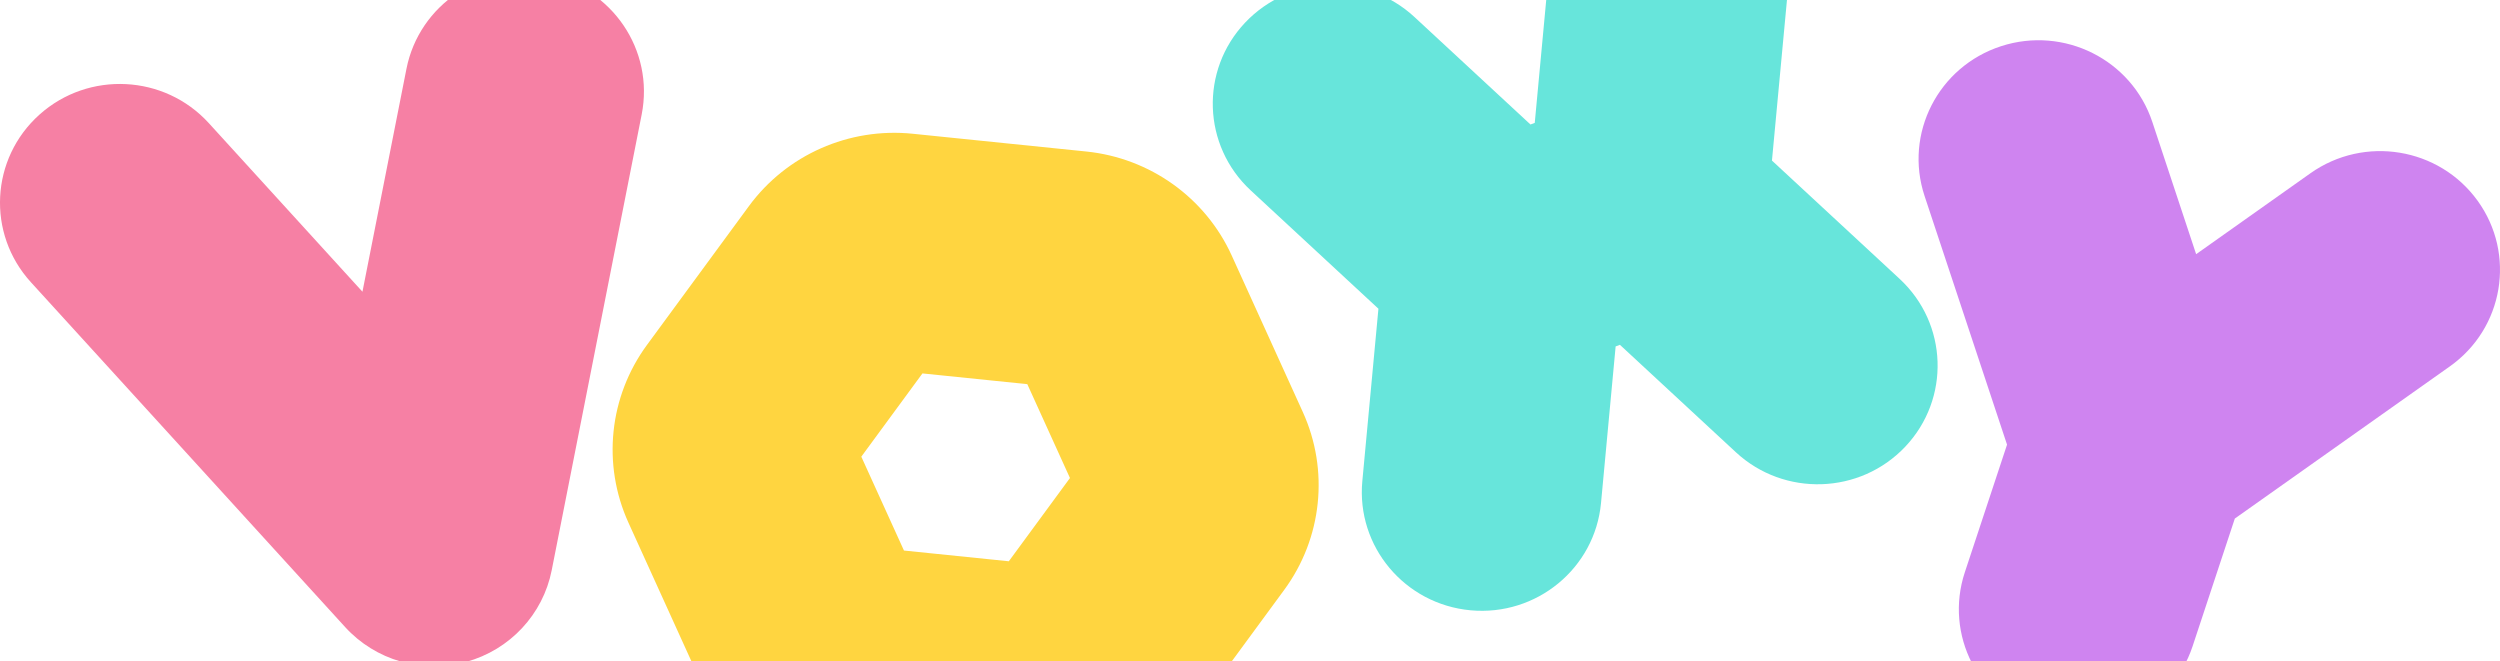
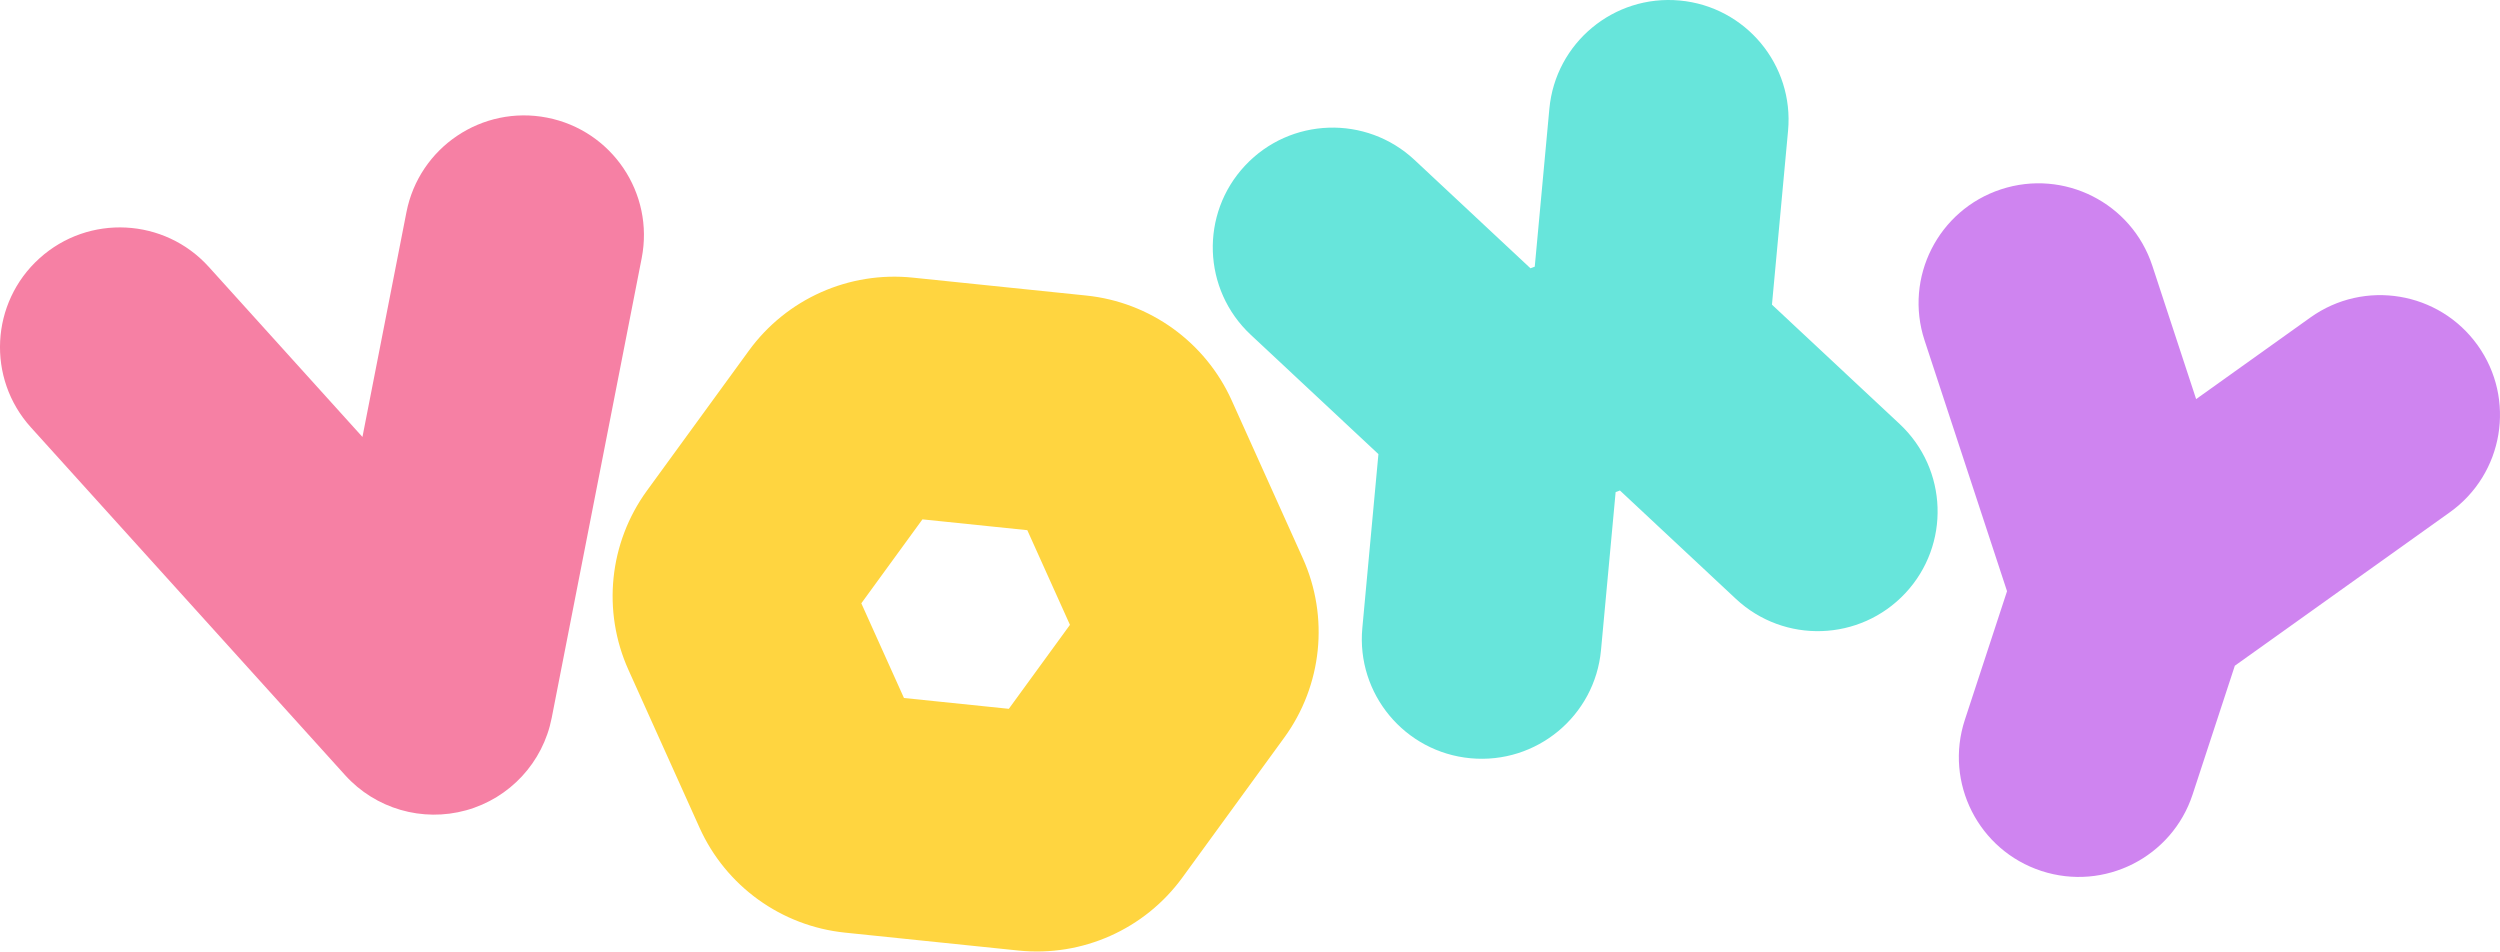
- <svg xmlns="http://www.w3.org/2000/svg" width="212" height="56" viewBox="0 0 212 56" fill="none">
-   <path fill-rule="evenodd" clip-rule="evenodd" d="M3.354 9.713C7.521 5.989 13.948 6.315 17.708 10.442L30.736 24.738L34.467 5.838C35.544 0.382 40.883 -3.176 46.391 -2.109C51.9 -1.043 55.493 4.245 54.416 9.701L46.784 48.36C46.045 52.102 43.236 55.11 39.526 56.129C35.816 57.148 31.844 56.004 29.265 53.173L2.619 23.931C-1.142 19.804 -0.813 13.438 3.354 9.713Z" fill="#F680A4" />
-   <path fill-rule="evenodd" clip-rule="evenodd" d="M105.585 1.92C109.42 -2.14 115.851 -2.352 119.95 1.446L129.784 10.557L130.147 10.421L131.387 -2.86C131.904 -8.396 136.854 -12.469 142.443 -11.957C148.032 -11.445 152.144 -6.542 151.628 -1.006L150.262 13.617L161.09 23.649C165.189 27.447 165.403 33.818 161.568 37.877C157.733 41.937 151.302 42.149 147.203 38.351L137.369 29.24L137.006 29.377L135.766 42.657C135.249 48.193 130.299 52.266 124.71 51.754C119.12 51.242 115.009 46.339 115.525 40.803L116.891 26.18L106.063 16.148C101.964 12.35 101.75 5.98 105.585 1.92Z" fill="#67E5DB" />
-   <path fill-rule="evenodd" clip-rule="evenodd" d="M169.691 3.917C175.025 2.183 180.767 5.06 182.517 10.342L186.232 21.555L195.925 14.692C200.492 11.459 206.84 12.504 210.104 17.027C213.368 21.55 212.313 27.837 207.746 31.07L189.513 43.973L185.934 54.796C184.187 60.08 178.446 62.96 173.112 61.229C167.778 59.499 164.87 53.813 166.617 48.53L170.197 37.706C170.197 37.706 165.529 23.637 163.204 16.62C161.454 11.338 164.358 5.65 169.691 3.917Z" fill="#CF84F0" />
-   <path fill-rule="evenodd" clip-rule="evenodd" d="M78.223 31.666L73.039 38.726L76.656 46.686L85.548 47.596L90.732 40.536L87.115 32.576L78.223 31.666ZM63.506 17.481C66.702 13.128 71.996 10.789 77.401 11.342L92.115 12.848C97.52 13.401 102.22 16.763 104.45 21.671L110.478 34.938C112.724 39.879 112.123 45.633 108.905 50.016L100.266 61.782C97.07 66.134 91.775 68.473 86.37 67.92L71.657 66.414C66.251 65.861 61.552 62.5 59.321 57.592L53.293 44.325C51.048 39.383 51.648 33.629 54.866 29.247L63.506 17.481Z" fill="#FFD540" />
+ <svg xmlns="http://www.w3.org/2000/svg" width="268" height="102" viewBox="0 0 268 102" fill="none">
+   <path fill-rule="evenodd" clip-rule="evenodd" d="M4.24 27.685C9.508 22.936 17.632 23.351 22.386 28.613L38.854 46.841L43.571 22.744C44.933 15.787 51.682 11.25 58.646 12.611C65.61 13.971 70.151 20.713 68.79 27.669L59.142 76.959C58.208 81.73 54.656 85.565 49.967 86.864C45.277 88.163 40.255 86.704 36.995 83.096L3.31 45.812C-1.444 40.55 -1.028 32.434 4.24 27.685Z" fill="#F680A4" />
+   <path fill-rule="evenodd" clip-rule="evenodd" d="M133.475 17.748C138.323 12.571 146.453 12.301 151.635 17.143L164.066 28.761L164.526 28.586L166.093 11.654C166.747 4.595 173.004 -0.597 180.07 0.055C187.135 0.708 192.333 6.959 191.68 14.017L189.954 32.661L203.642 45.453C208.823 50.295 209.094 58.417 204.246 63.594C199.399 68.77 191.268 69.04 186.087 64.198L173.656 52.58L173.196 52.755L171.628 69.688C170.975 76.746 164.718 81.939 157.652 81.286C150.586 80.633 145.388 74.382 146.042 67.324L147.767 48.68L134.08 35.888C128.898 31.046 128.628 22.924 133.475 17.748Z" fill="#67E5DB" />
+   <path fill-rule="evenodd" clip-rule="evenodd" d="M214.516 20.294C221.258 18.083 228.517 21.751 230.729 28.486L235.426 42.783L247.679 34.032C253.452 29.91 261.476 31.243 265.603 37.01C269.73 42.776 268.395 50.792 262.623 54.915L239.574 71.366L235.049 85.165C232.84 91.901 225.583 95.574 218.84 93.367C212.097 91.161 208.421 83.911 210.629 77.175L215.154 63.376C215.154 63.376 209.253 45.437 206.314 36.49C204.102 29.755 207.774 22.504 214.516 20.294Z" fill="#CF84F0" />
+   <path fill-rule="evenodd" clip-rule="evenodd" d="M98.886 55.675L92.333 64.675L96.905 74.825L108.146 75.985L114.699 66.984L110.127 56.835L98.886 55.675ZM80.281 37.588C84.321 32.038 91.014 29.056 97.847 29.762L116.447 31.681C123.28 32.387 129.221 36.672 132.041 42.93L139.661 59.846C142.5 66.146 141.741 73.483 137.673 79.07L126.751 94.072C122.711 99.621 116.018 102.603 109.185 101.898L90.585 99.978C83.751 99.273 77.811 94.987 74.991 88.729L67.371 71.814C64.532 65.514 65.291 58.177 69.359 52.589L80.281 37.588Z" fill="#FFD540" />
</svg>
